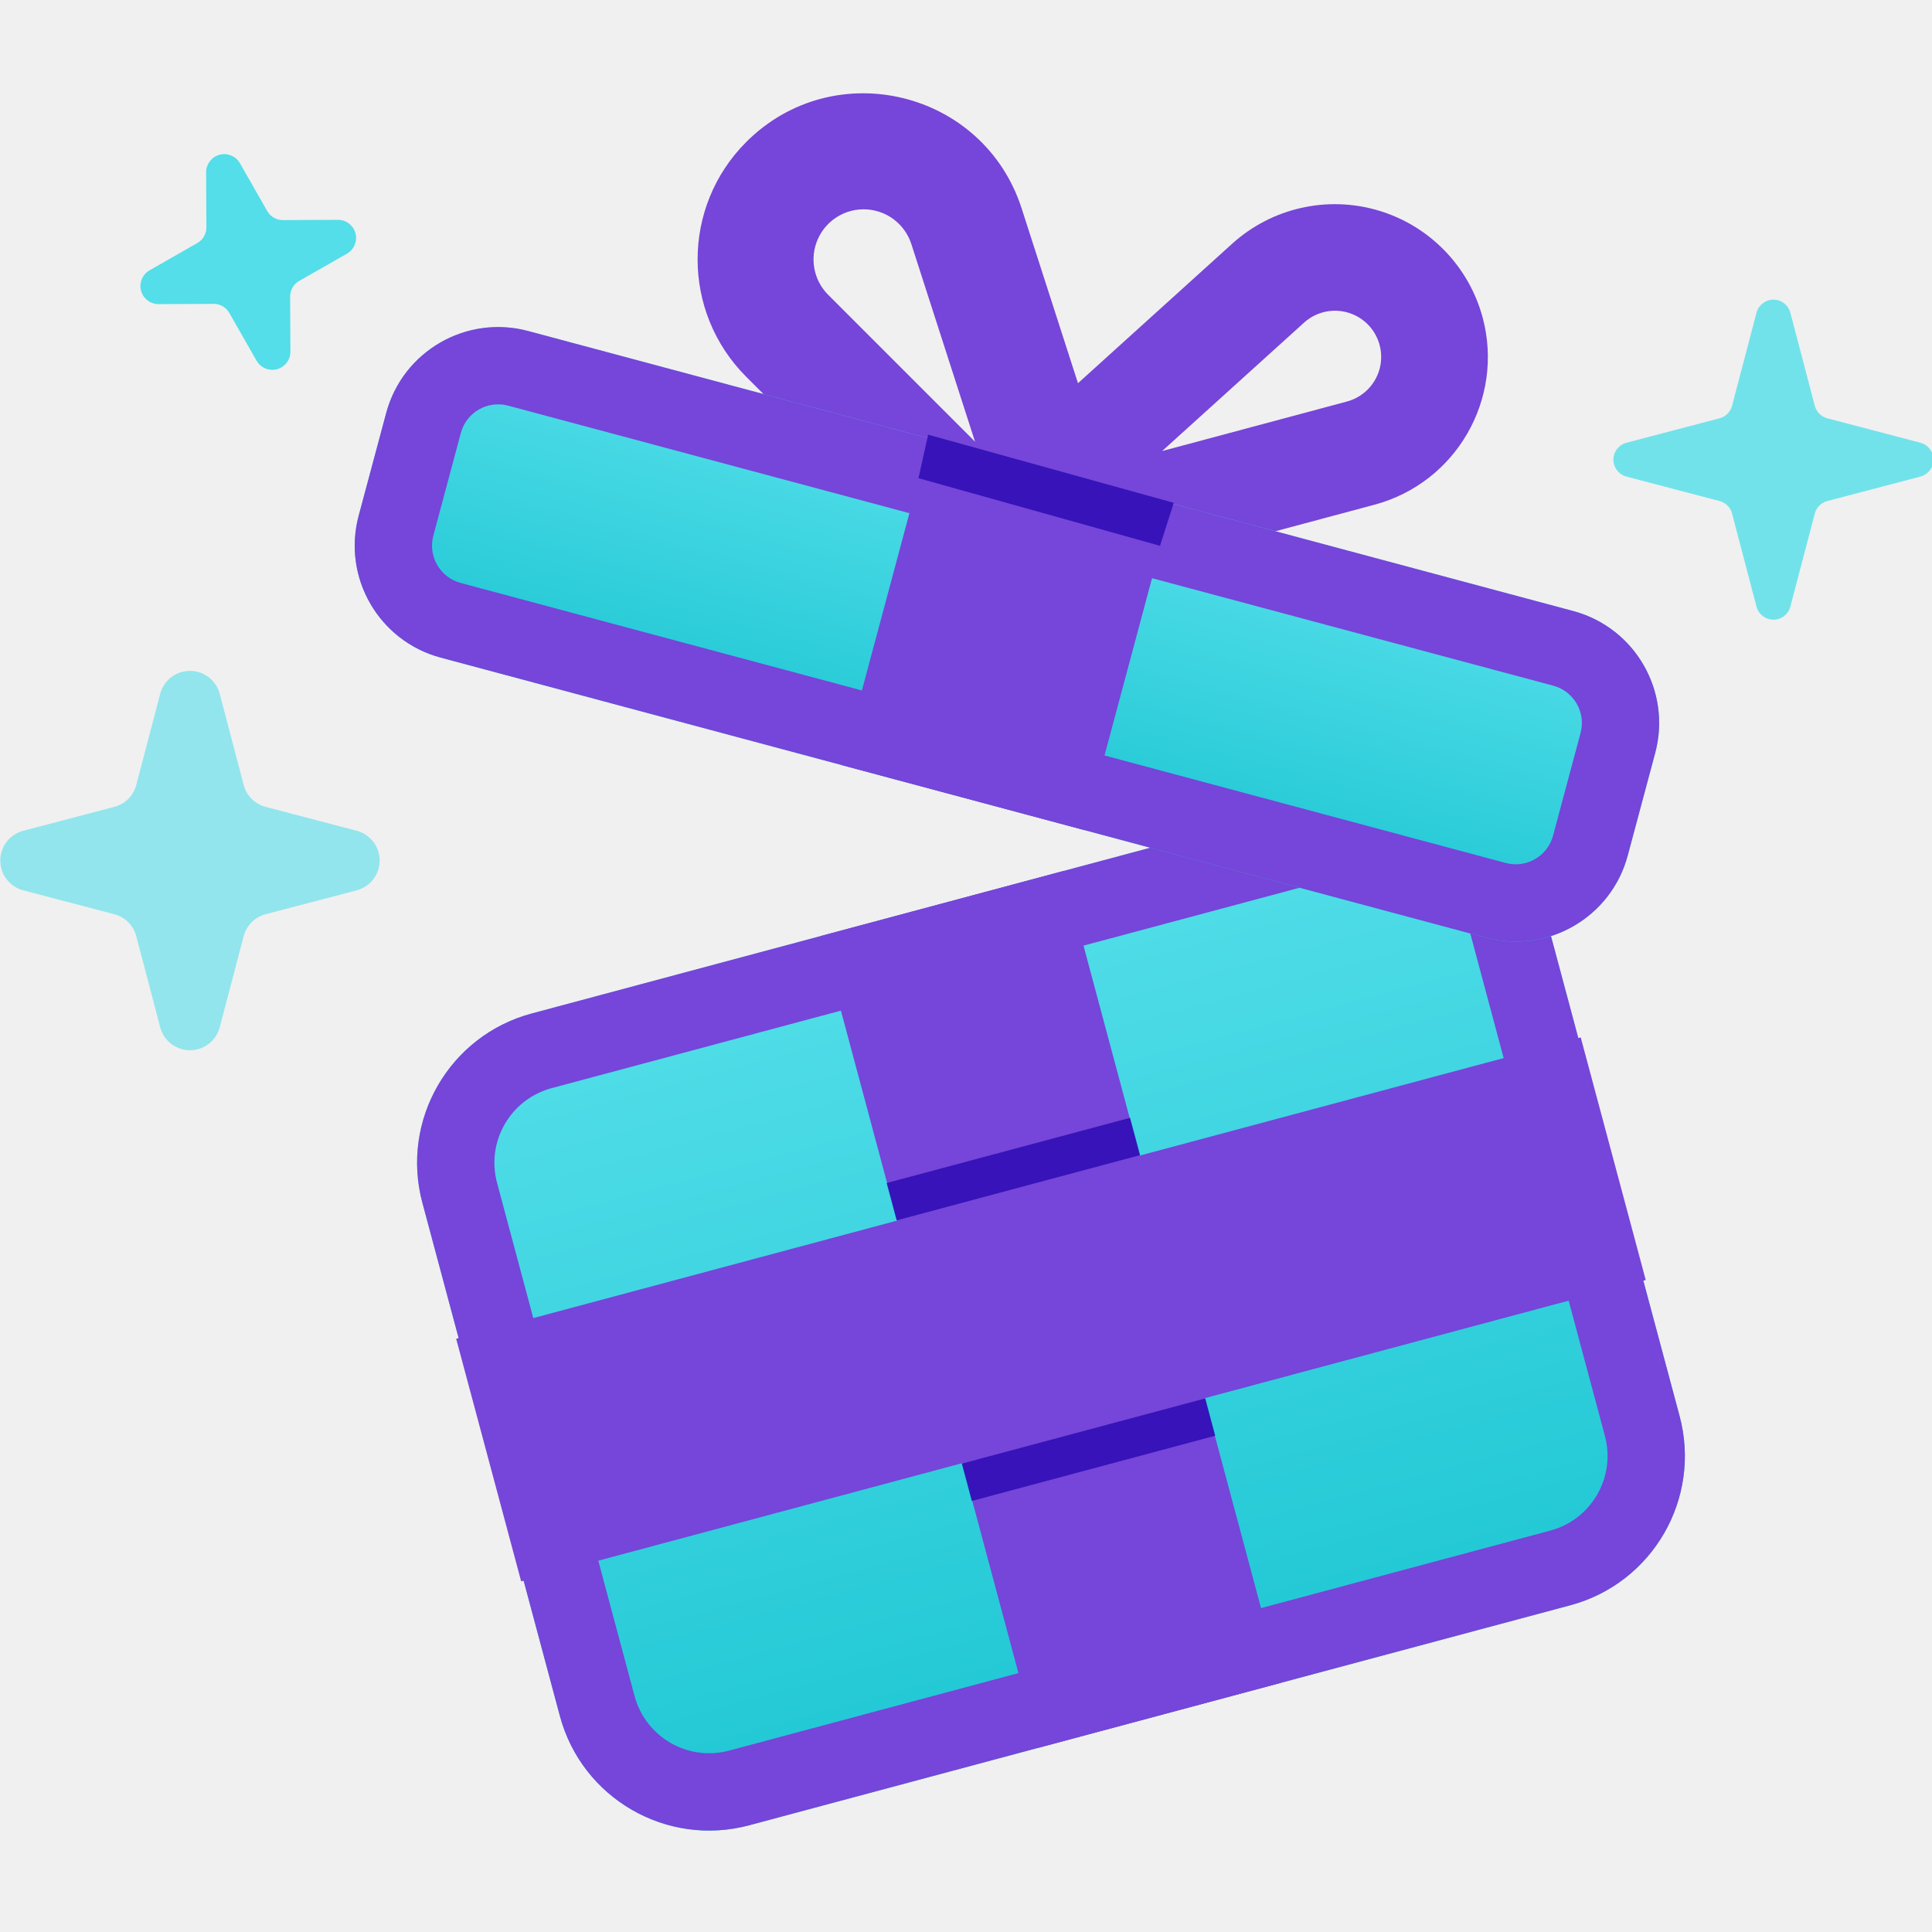
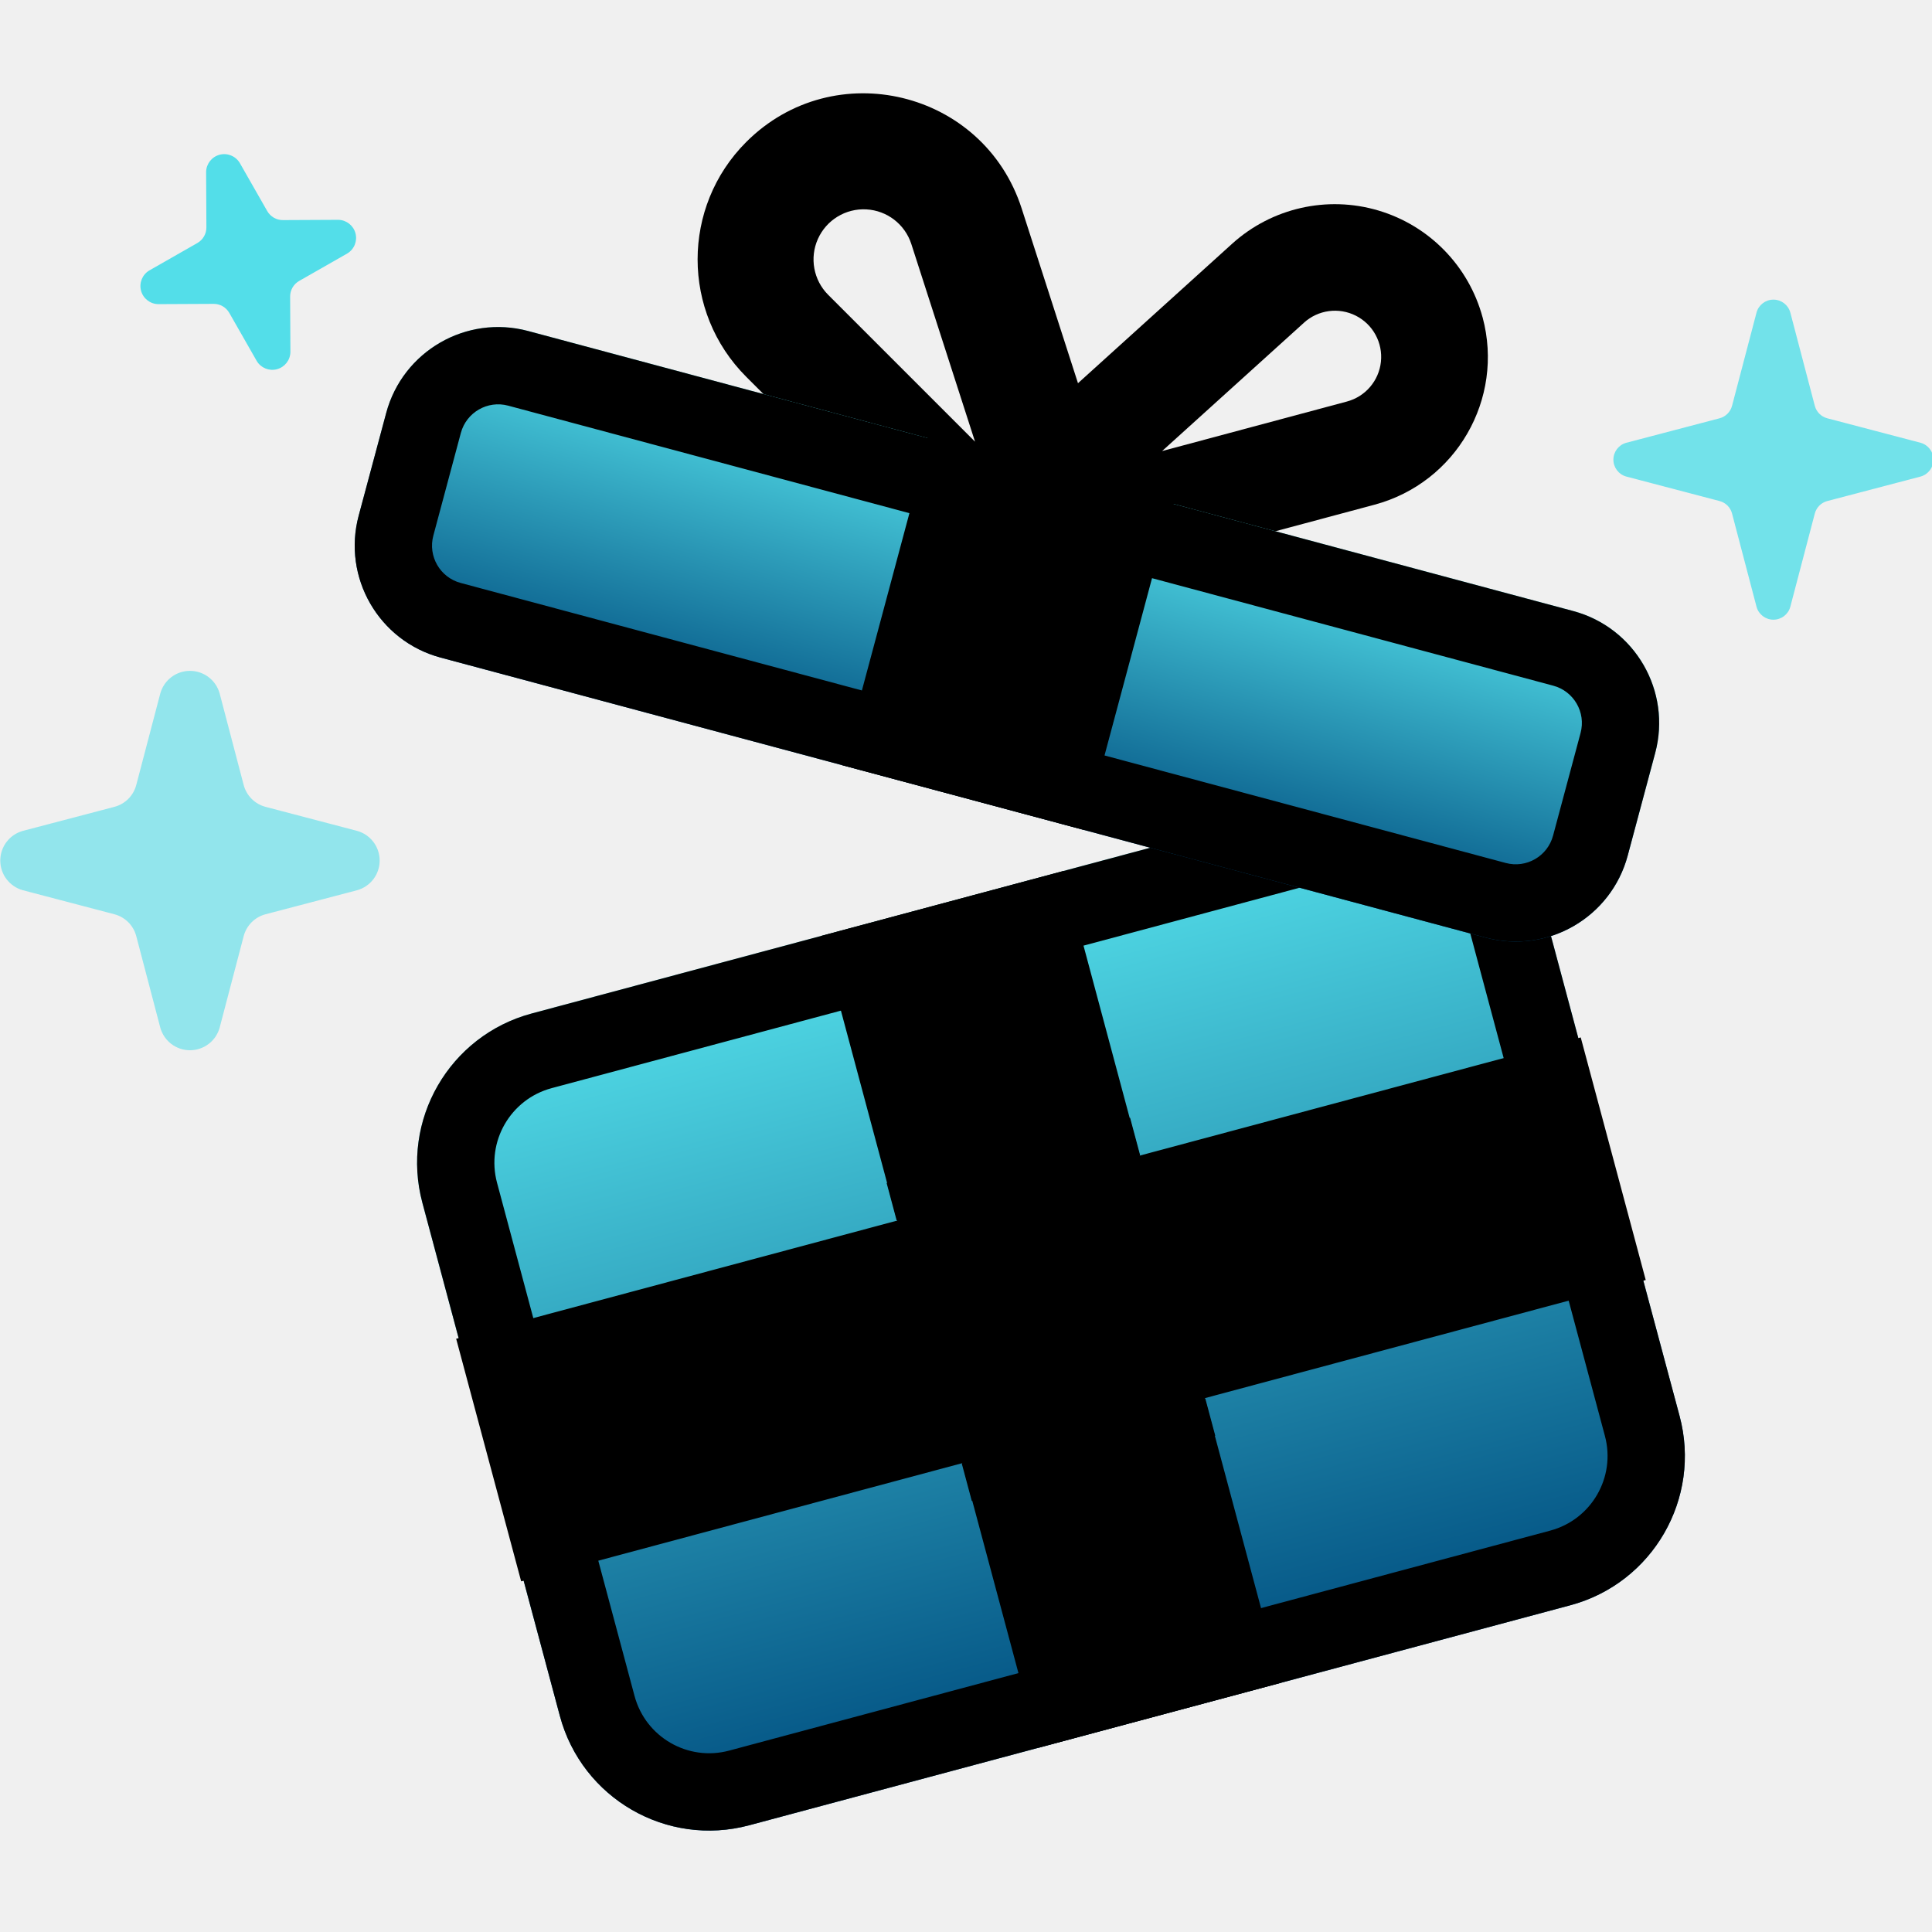
<svg xmlns="http://www.w3.org/2000/svg" width="64" height="64" fill="none">
-   <style>.B{fill-rule:evenodd}.C{fill:#7645d9}</style>
+   <style>.B{fill-rule:evenodd}.C{fill:#000}</style>
  <g clip-path="url(#C)">
    <g class="B C">
      <path d="M43.194 10.691a1.53 1.53 0 1 1 1.421 2.611l-6.119 1.64 4.698-4.25zm5.919-.177a5.07 5.07 0 0 0-8.291-2.445l-9.802 8.868c-1.46 1.321-.158 3.712 1.744 3.203l12.768-3.421c2.702-.724 4.306-3.502 3.582-6.204z" />
      <path d="M30.189 8.084a1.66 1.66 0 1 0-2.754 1.683l4.864 4.864-2.11-6.547zm-5.469-3.38c2.908-2.908 7.862-1.712 9.124 2.202l4.403 13.66c.656 2.035-1.867 3.577-3.378 2.065L24.72 12.482a5.5 5.5 0 0 1 0-7.778z" />
    </g>
    <g fill="#53dee9">
      <path d="M7.276 34.043a1.02 1.02 0 0 1-1.966 0l-.796-3.032c-.093-.355-.37-.632-.725-.725l-3.032-.796a1.02 1.02 0 0 1 0-1.966l3.032-.796c.355-.093.632-.37.725-.725l.796-3.032a1.02 1.02 0 0 1 1.966 0l.796 3.032c.093.355.37.632.725.725l3.032.796a1.02 1.02 0 0 1 0 1.966l-3.032.796c-.355.093-.632.37-.725.725l-.796 3.032z" opacity=".6" />
      <path d="M9.62 11.664a.6.6 0 0 1-1.113.298l-.911-1.596c-.107-.187-.305-.302-.52-.3l-1.837.009a.6.6 0 0 1-.298-1.113l1.596-.911c.187-.107.302-.305.3-.52l-.009-1.838a.6.6 0 0 1 1.113-.298l.911 1.596c.107.187.305.302.52.3l1.837-.009a.6.6 0 0 1 .298 1.113l-1.596.911c-.187.107-.302.305-.3.52l.009 1.838z" />
      <path d="M53.871 15.786a.58.58 0 0 1 0-1.118l3.093-.812a.58.58 0 0 0 .412-.412l.812-3.093a.58.58 0 0 1 1.118 0l.812 3.093a.58.58 0 0 0 .412.412l3.093.812a.58.58 0 0 1 0 1.118l-3.093.812a.58.58 0 0 0-.412.412l-.812 3.093a.58.58 0 0 1-1.118 0l-.812-3.093c-.053-.202-.21-.359-.412-.412l-3.093-.812z" opacity=".8" />
    </g>
    <path fill="url(#A)" d="M51.083 29.906a5.12 5.12 0 0 0-6.271-3.62l-27.2 7.288a5.12 5.12 0 0 0-3.62 6.271l4.555 17a5.12 5.12 0 0 0 6.271 3.62l27.2-7.288a5.12 5.12 0 0 0 3.62-6.271l-4.555-17z" />
    <g class="C">
      <path d="M18.274 36.046l27.201-7.288a2.56 2.56 0 0 1 3.135 1.81l4.555 17a2.56 2.56 0 0 1-1.81 3.135l-27.2 7.288a2.56 2.56 0 0 1-3.135-1.81l-4.555-17a2.56 2.56 0 0 1 1.81-3.135zm26.538-9.761a5.12 5.12 0 0 1 6.271 3.62l4.555 17a5.12 5.12 0 0 1-3.62 6.271l-27.2 7.288a5.12 5.12 0 0 1-6.271-3.62l-4.555-17a5.12 5.12 0 0 1 3.62-6.271l27.2-7.288z" class="B" />
      <path d="M35.23 28.853l-8.036 2.153 7.206 26.891 8.036-2.153-7.206-26.891z" />
      <path d="M54.517 42.402l-2.153-8.036-37.253 9.982 2.153 8.036 37.253-9.982z" />
    </g>
    <g style="mix-blend-mode:multiply" class="B C">
      <path d="M39.926 46.324l-8.065 2.161.331 1.236 8.065-2.161-.331-1.236zm-10.224-5.898l8.065-2.161-.331-1.236-8.065 2.161.331 1.236z" />
    </g>
    <path fill="url(#B)" d="M54.831 24.945a3.84 3.84 0 0 0-2.715-4.703l-34.619-9.276a3.84 3.84 0 0 0-4.703 2.715l-.911 3.4a3.84 3.84 0 0 0 2.715 4.703l34.619 9.276a3.84 3.84 0 0 0 4.703-2.715l.911-3.4z" />
    <g class="C">
      <path d="M16.834 13.438l34.619 9.276a1.28 1.28 0 0 1 .905 1.568l-.911 3.4a1.28 1.28 0 0 1-1.568.905L15.26 19.311a1.28 1.28 0 0 1-.905-1.568l.911-3.4a1.28 1.28 0 0 1 1.568-.905zm35.281 6.803a3.84 3.84 0 0 1 2.715 4.703l-.911 3.4a3.84 3.84 0 0 1-4.703 2.715l-34.619-9.276a3.84 3.84 0 0 1-2.715-4.703l.911-3.4a3.84 3.84 0 0 1 4.703-2.715l34.619 9.276z" class="B" />
      <path d="M38.824 16.68l-8.036-2.153-2.899 10.818 8.037 2.153 2.899-10.818z" />
    </g>
    <g style="mix-blend-mode:multiply" class="B C">
      <path d="M38.426 18.08l-8-2.24.32-1.44 8.136 2.257-.456 1.423z" />
    </g>
  </g>
  <defs>
    <linearGradient id="A" x1="31.212" x2="38.417" y1="29.929" y2="56.821" gradientUnits="userSpaceOnUse">
      <stop stop-color="#53dee9" />
-       <stop offset="1" stop-color="#1fc7d4" />
+       <stop offset="1" stop-color="#004e80" />
    </linearGradient>
    <linearGradient id="B" x1="34.806" x2="31.907" y1="15.604" y2="26.422" gradientUnits="userSpaceOnUse">
      <stop stop-color="#53dee9" />
-       <stop offset="1" stop-color="#1fc7d4" />
+       <stop offset="1" stop-color="#004e80" />
    </linearGradient>
    <clipPath id="C">
      <path fill="#fff" d="M0 0h64v64H0z" />
    </clipPath>
  </defs>
</svg>
